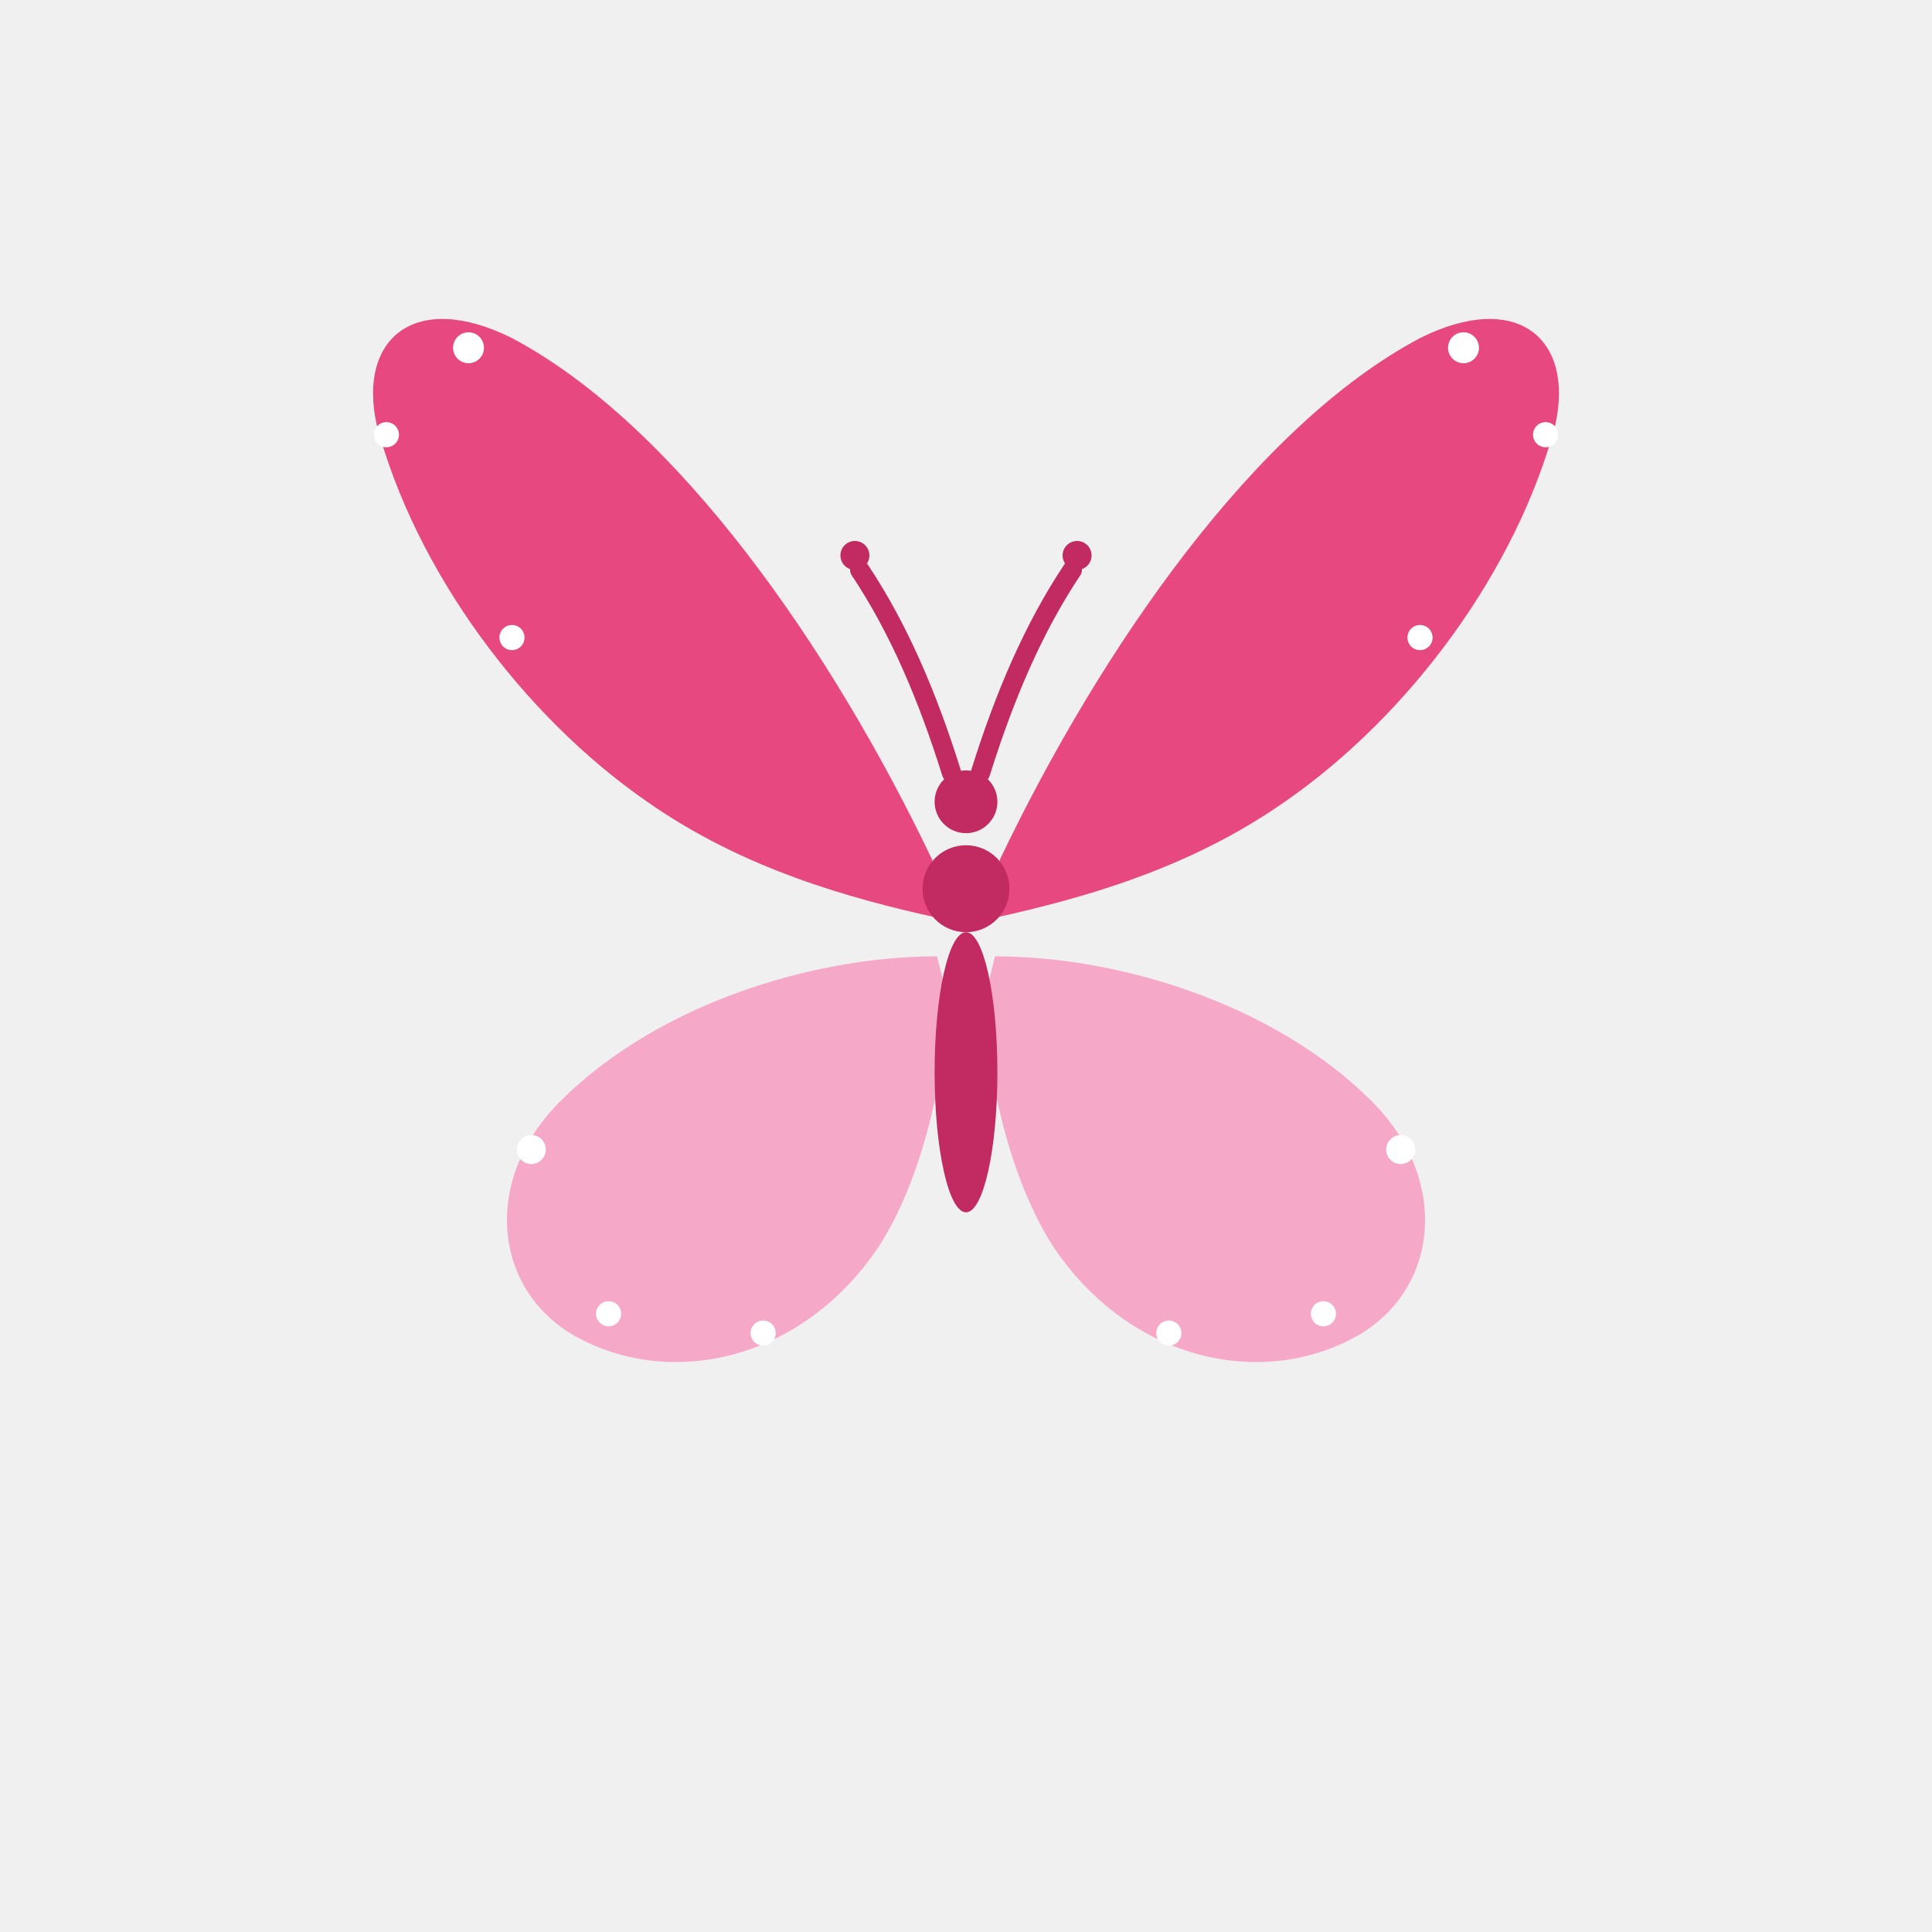
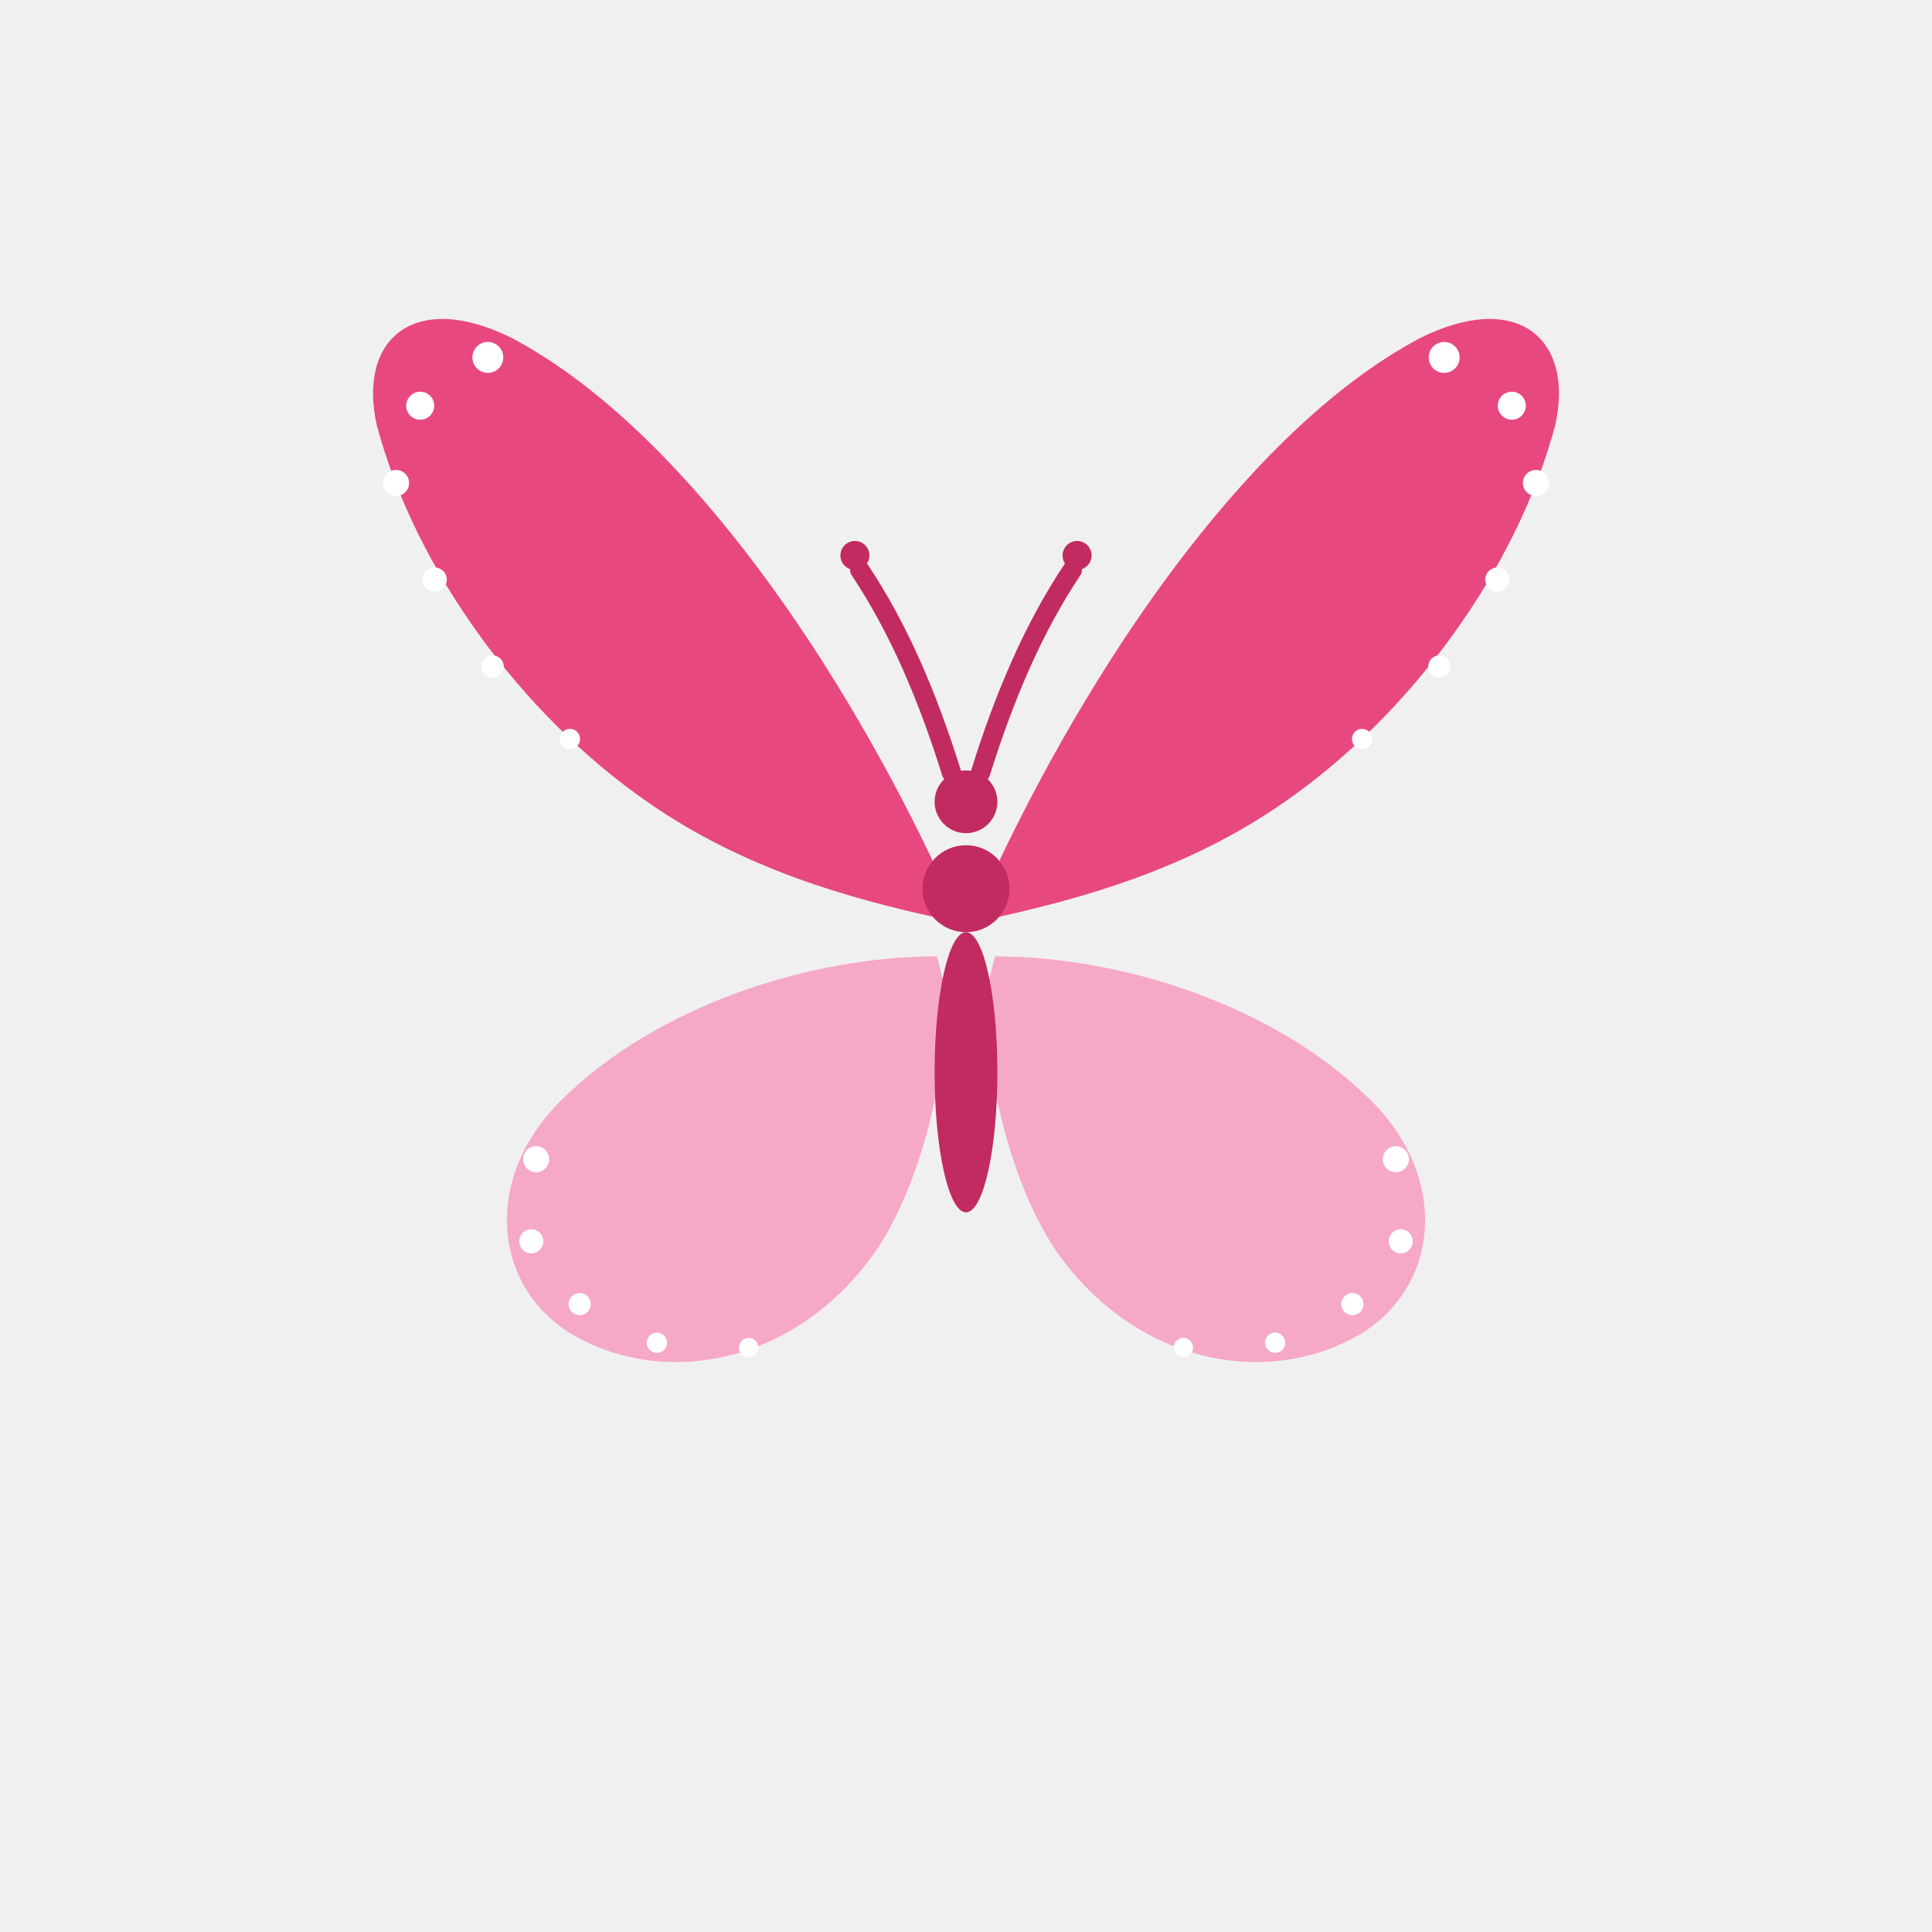
<svg xmlns="http://www.w3.org/2000/svg" viewBox="0 0 400 400" width="400" height="400">
  <defs>
    <g id="hw">
      <path d="M193 178 C 172 134 140 88 106 70 C 86 60 74 70 78 88 C 86 118 108 148 134 166 C 154 180 176 186 194 190 Z" fill="#E84880" />
      <path d="M194 198 C 168 198 136 208 116 228 C 100 244 102 266 118 276 C 138 288 166 282 182 258 C 191 244 196 222 196 206 Z" fill="#F6A8C8" />
-       <circle cx="97" cy="72" r="3.2" fill="#FFFFFF" />
-       <circle cx="80" cy="90" r="2.6" fill="#FFFFFF" />
-       <circle cx="106" cy="132" r="2.6" fill="#FFFFFF" />
-       <circle cx="110" cy="238" r="3.0" fill="#FFFFFF" />
-       <circle cx="126" cy="272" r="2.6" fill="#FFFFFF" />
-       <circle cx="158" cy="276" r="2.6" fill="#FFFFFF" />
+       <circle cx="101" cy="74" r="3.2" fill="#FFFFFF" />
+       <circle cx="87" cy="84" r="2.9" fill="#FFFFFF" />
+       <circle cx="82" cy="100" r="2.7" fill="#FFFFFF" />
+       <circle cx="90" cy="120" r="2.5" fill="#FFFFFF" />
+       <circle cx="102" cy="138" r="2.3" fill="#FFFFFF" />
+       <circle cx="118" cy="153" r="2.1" fill="#FFFFFF" />
+       <circle cx="111" cy="240" r="2.7" fill="#FFFFFF" />
+       <circle cx="110" cy="257" r="2.5" fill="#FFFFFF" />
+       <circle cx="120" cy="270" r="2.3" fill="#FFFFFF" />
+       <circle cx="136" cy="278" r="2.1" fill="#FFFFFF" />
+       <circle cx="155" cy="279" r="2.0" fill="#FFFFFF" />
    </g>
  </defs>
  <use href="#hw" />
  <use href="#hw" transform="translate(400,0) scale(-1,1)" />
  <ellipse cx="200" cy="222" rx="6.5" ry="29" fill="#C22B62" />
  <circle cx="200" cy="184" r="9" fill="#C22B62" />
  <circle cx="200" cy="166" r="6.5" fill="#C22B62" />
  <path d="M197 160 C 192 144 186 130 178 118 M203 160 C 208 144 214 130 222 118" fill="none" stroke="#C22B62" stroke-width="4" stroke-linecap="round" />
  <circle cx="177" cy="115" r="3" fill="#C22B62" />
  <circle cx="223" cy="115" r="3" fill="#C22B62" />
</svg>
